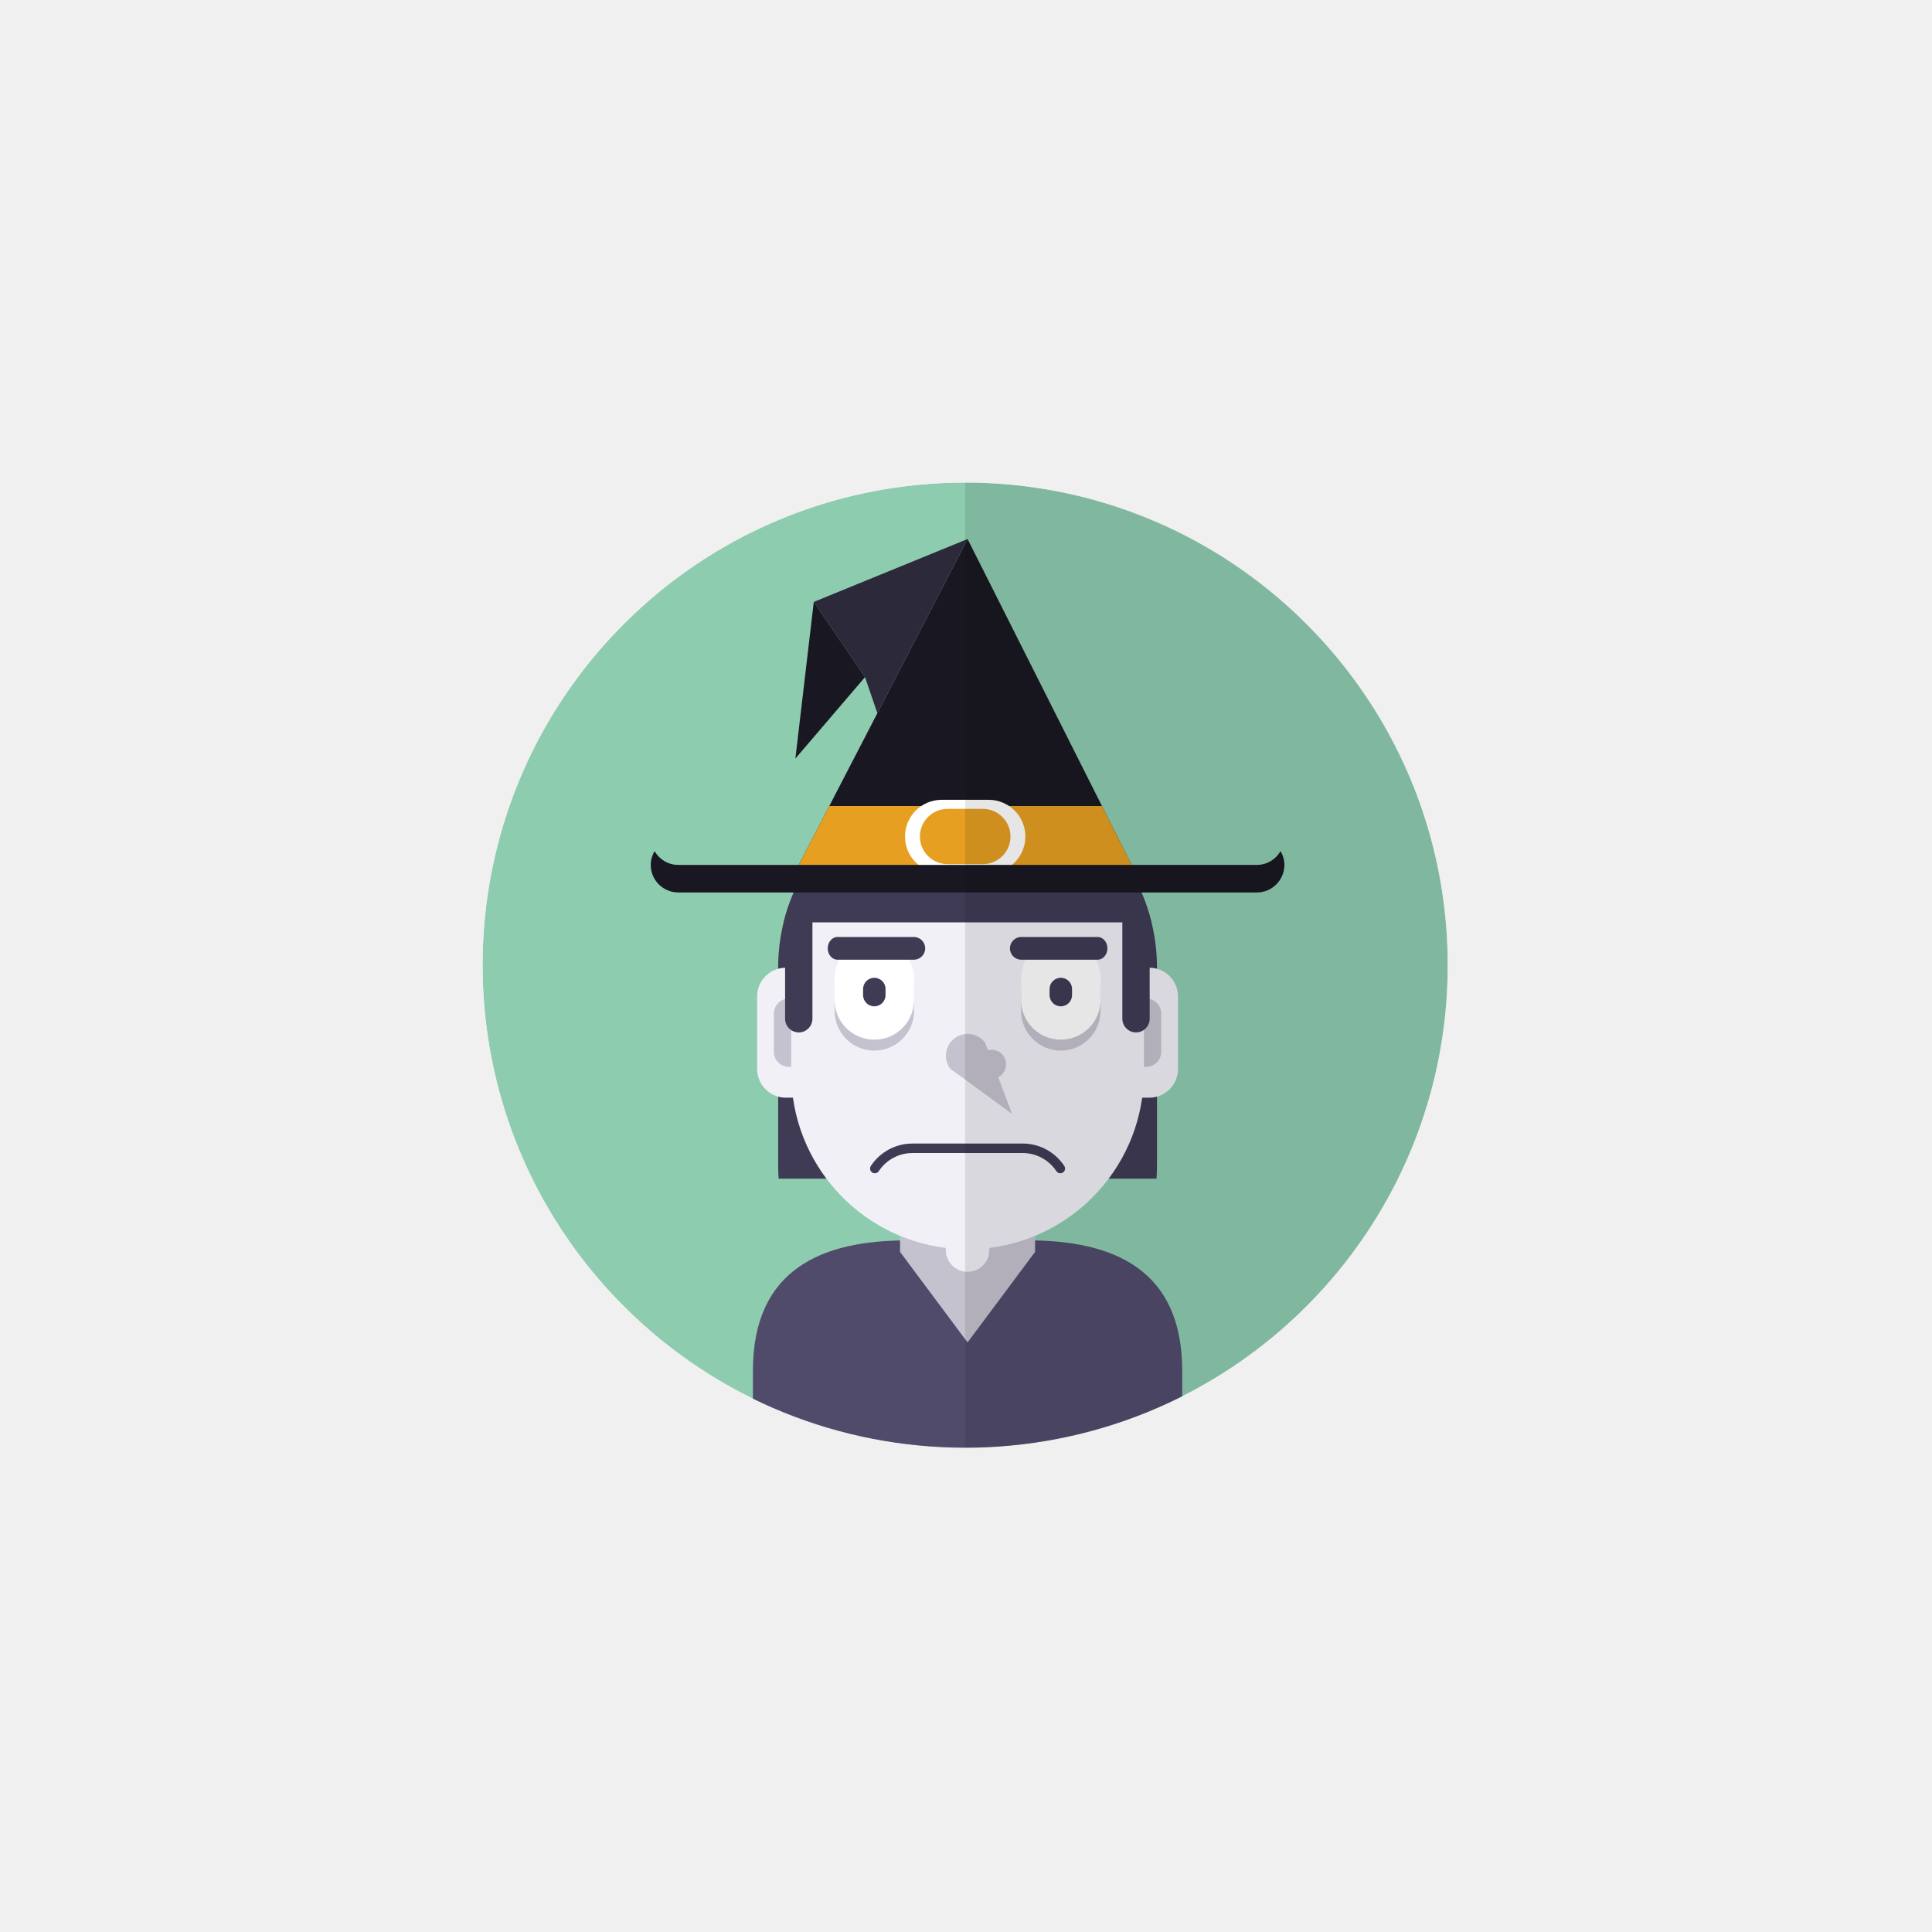
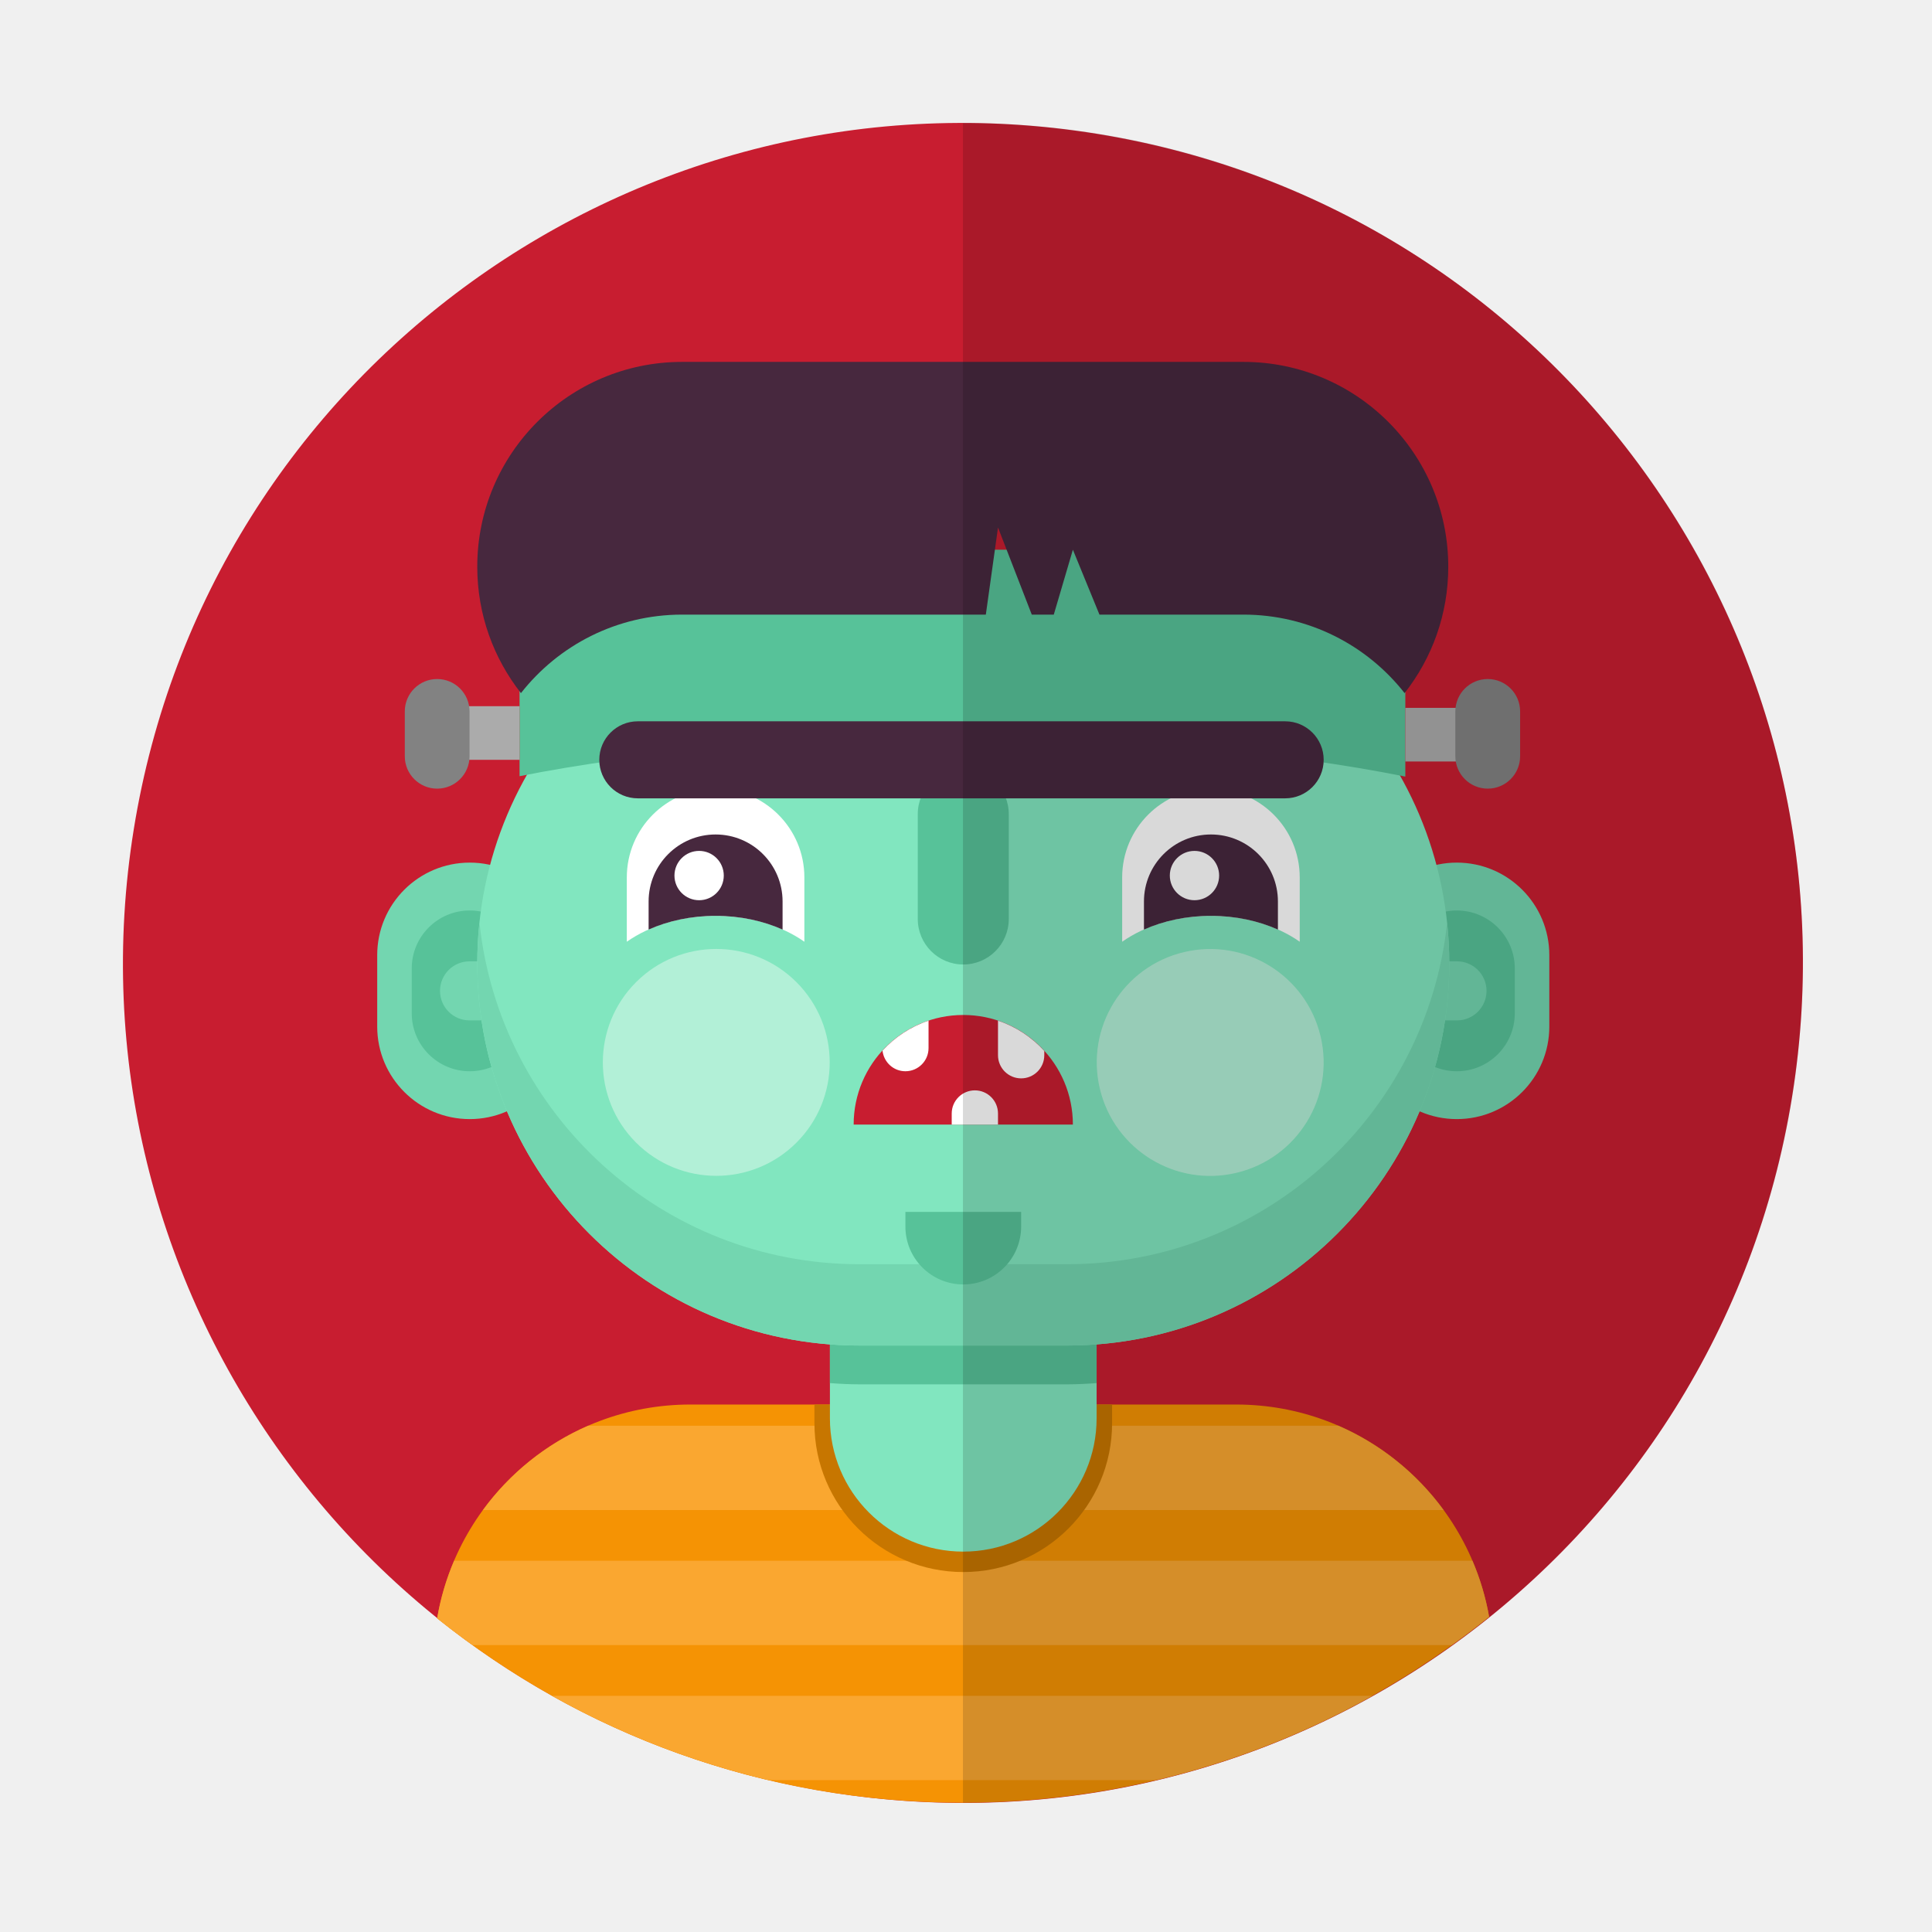
- <svg xmlns="http://www.w3.org/2000/svg" width="407" height="407" viewBox="0 0 407 407" fill="none">
-   <mask id="mask0_486_209" style="mask-type:luminance" maskUnits="userSpaceOnUse" x="101" y="101" width="204" height="204">
-     <path d="M304.98 203.32C304.98 147.175 259.465 101.66 203.32 101.66C147.175 101.66 101.66 147.175 101.66 203.32C101.66 259.466 147.175 304.98 203.32 304.98C259.465 304.98 304.98 259.466 304.98 203.32Z" fill="white" />
-   </mask>
-   <g mask="url(#mask0_486_209)">
-     <path d="M275.209 275.202C314.91 235.5 314.91 171.132 275.209 131.431C235.508 91.73 171.14 91.73 131.439 131.431C91.738 171.132 91.738 235.5 131.439 275.202C171.14 314.903 235.508 314.903 275.209 275.202Z" fill="#8ECCB0" />
-   </g>
-   <mask id="mask1_486_209" style="mask-type:luminance" maskUnits="userSpaceOnUse" x="101" y="101" width="204" height="204">
-     <path d="M275.209 275.202C314.91 235.5 314.91 171.132 275.209 131.431C235.508 91.73 171.14 91.73 131.439 131.431C91.738 171.132 91.738 235.5 131.439 275.202C171.14 314.903 235.508 314.903 275.209 275.202Z" fill="white" />
-   </mask>
-   <g mask="url(#mask1_486_209)">
-     <path d="M243.635 248.303C243.693 247.424 243.733 246.539 243.733 245.647V203.854C243.733 181.816 225.868 163.952 203.831 163.952C181.793 163.952 163.929 181.817 163.929 203.854V245.647C163.929 246.54 163.969 247.424 164.027 248.303H243.635Z" fill="#3F3B54" />
-     <path d="M174.371 225.185C174.371 228.529 171.661 231.24 168.317 231.24H165.555C162.211 231.24 159.5 228.529 159.5 225.185V209.914C159.5 206.57 162.211 203.86 165.555 203.86H168.317C171.661 203.86 174.371 206.571 174.371 209.914V225.185Z" fill="#F2F0F7" />
-     <path d="M248.158 225.185C248.158 228.529 245.447 231.24 242.104 231.24H239.342C235.998 231.24 233.287 228.529 233.287 225.185V209.914C233.287 206.57 235.998 203.86 239.342 203.86H242.104C245.447 203.86 248.158 206.571 248.158 209.914V225.185Z" fill="#F2F0F7" />
-     <path d="M170.846 221.565C170.846 223.325 169.421 224.751 167.662 224.751H166.21C164.451 224.751 163.025 223.325 163.025 221.565V213.535C163.025 211.777 164.451 210.351 166.21 210.351H167.662C169.42 210.351 170.846 211.776 170.846 213.535V221.565Z" fill="#C5C2CF" />
-     <path d="M244.633 221.565C244.633 223.325 243.207 224.751 241.449 224.751H239.996C238.238 224.751 236.812 223.325 236.812 221.565V213.535C236.812 211.777 238.238 210.351 239.996 210.351H241.449C243.207 210.351 244.633 211.776 244.633 213.535V221.565Z" fill="#C5C2CF" />
-     <path d="M249.049 294.679C249.049 316.113 234.484 333.486 216.517 333.486H191.143C173.176 333.486 158.612 316.113 158.612 294.679V288.774C158.612 267.342 173.176 261.301 191.143 261.301H216.517C234.484 261.301 249.049 267.342 249.049 288.774V294.679Z" fill="#504B6B" />
-     <path d="M203.829 282.802L189.608 263.73V255.041C189.608 247.189 195.975 240.822 203.829 240.822C211.684 240.822 218.05 247.189 218.05 255.041V263.73L203.829 282.802Z" fill="#C5C2CF" />
-     <path d="M203.829 167.692C183.311 167.692 166.68 184.324 166.68 204.841V226.029C166.68 244.994 180.891 260.625 199.242 262.886V263.335C199.242 265.868 201.296 267.921 203.829 267.921C206.362 267.921 208.415 265.868 208.415 263.335V262.886C226.767 260.624 240.978 244.993 240.978 226.029V204.841C240.978 184.324 224.347 167.692 203.829 167.692Z" fill="#F2F0F7" />
-     <path d="M171.147 214.612C171.147 216.203 169.858 217.492 168.268 217.492C166.677 217.492 165.388 216.203 165.388 214.612V199.781C165.388 198.19 166.677 190.229 168.268 190.229C169.858 190.229 171.147 191.518 171.147 193.109V214.612Z" fill="#3F3B54" />
-     <path d="M236.434 214.612C236.434 216.203 237.723 217.492 239.314 217.492C240.905 217.492 242.194 216.203 242.194 214.612V199.781C242.194 198.19 240.905 190.229 239.314 190.229C237.723 190.229 236.434 191.518 236.434 193.109V214.612Z" fill="#3F3B54" />
-     <path d="M242.573 194.302C238.292 176.878 222.574 163.95 203.83 163.95C185.085 163.95 169.368 176.878 165.087 194.302H242.573Z" fill="#3F3B54" />
-     <path d="M184.185 200.066C179.56 200.066 175.811 203.815 175.811 208.44V212.948C175.811 217.572 179.56 221.322 184.185 221.322C188.809 221.322 192.558 217.572 192.558 212.948V208.44C192.558 203.815 188.809 200.066 184.185 200.066Z" fill="#C5C2CF" />
-     <path d="M223.474 200.066C218.851 200.066 215.102 203.815 215.102 208.44V212.948C215.102 217.572 218.851 221.322 223.474 221.322C228.1 221.322 231.848 217.572 231.848 212.948V208.44C231.848 203.815 228.099 200.066 223.474 200.066Z" fill="#C5C2CF" />
-     <path d="M184.185 197.762C179.56 197.762 175.811 201.511 175.811 206.136V210.644C175.811 215.269 179.56 219.018 184.185 219.018C188.809 219.018 192.558 215.269 192.558 210.644V206.136C192.558 201.51 188.809 197.762 184.185 197.762Z" fill="white" />
-     <path d="M223.474 197.762C218.851 197.762 215.102 201.511 215.102 206.136V210.644C215.102 215.269 218.851 219.018 223.474 219.018C228.1 219.018 231.848 215.269 231.848 210.644V206.136C231.848 201.51 228.099 197.762 223.474 197.762Z" fill="white" />
-     <path d="M213.224 234.67L200.185 225.149C198.663 223.126 199.072 220.251 201.097 218.727C203.122 217.206 205.997 217.614 207.518 219.639L213.224 234.67Z" fill="#C5C2CF" />
-     <path d="M223.367 246.163C221.663 243.595 218.747 241.901 215.434 241.901H192.225C188.911 241.901 185.996 243.594 184.291 246.163" stroke="#3F3B54" stroke-width="2" stroke-miterlimit="10" stroke-linecap="round" stroke-linejoin="round" />
-     <path d="M184.185 205.986C182.877 205.986 181.818 207.046 181.818 208.353V209.628C181.818 210.936 182.878 211.995 184.185 211.995C185.493 211.995 186.552 210.935 186.552 209.628V208.353C186.553 207.045 185.493 205.986 184.185 205.986Z" fill="#3F3B54" />
-     <path d="M223.474 205.986C222.166 205.986 221.107 207.046 221.107 208.353V209.628C221.107 210.936 222.167 211.995 223.474 211.995C224.783 211.995 225.841 210.935 225.841 209.628V208.353C225.841 207.045 224.782 205.986 223.474 205.986Z" fill="#3F3B54" />
-     <path d="M192.507 197.384H176.431C175.293 197.384 174.371 198.457 174.371 199.78C174.371 201.104 175.293 202.176 176.431 202.176H192.507C193.83 202.176 194.903 201.103 194.903 199.78C194.903 198.457 193.83 197.384 192.507 197.384Z" fill="#3F3B54" />
-     <path d="M231.228 197.384H215.152C213.829 197.384 212.757 198.457 212.757 199.78C212.757 201.104 213.829 202.176 215.152 202.176H231.228C232.366 202.176 233.288 201.103 233.288 199.78C233.288 198.457 232.366 197.384 231.228 197.384Z" fill="#3F3B54" />
-     <path d="M211.947 224.213C211.947 225.91 210.569 227.287 208.872 227.287C207.174 227.287 205.798 225.91 205.798 224.213C205.798 222.516 207.174 221.139 208.872 221.139C210.569 221.139 211.947 222.516 211.947 224.213Z" fill="#C5C2CF" />
-     <path d="M238.611 182.643H168.047L203.83 113.552L238.611 182.643Z" fill="#191721" />
-     <path d="M174.697 169.802L168.047 182.643H238.611L232.147 169.802H174.697Z" fill="#E69F21" />
-     <path d="M203.83 113.552L171.432 126.802L182.225 142.646L184.829 150.239L203.83 113.552Z" fill="#2C293B" />
-     <path d="M171.432 126.802L167.556 159.802L182.225 142.646L171.432 126.802Z" fill="#191721" />
-     <path d="M208.274 168.49H198.384C194.113 168.49 190.652 171.952 190.652 176.222C190.652 180.492 194.113 183.954 198.384 183.954H208.274C212.544 183.954 216.006 180.492 216.006 176.222C216.007 171.952 212.544 168.49 208.274 168.49ZM207.052 182.043H199.607C196.393 182.043 193.787 179.437 193.787 176.222C193.787 173.007 196.393 170.401 199.607 170.401H207.052C210.266 170.401 212.872 173.007 212.872 176.222C212.872 179.437 210.265 182.043 207.052 182.043Z" fill="white" />
-     <path d="M264.767 182.204H142.89C140.748 182.204 138.897 181.029 137.891 179.302C137.392 180.158 137.086 181.141 137.086 182.204C137.086 185.409 139.685 188.007 142.89 188.007H264.767C267.973 188.007 270.571 185.409 270.571 182.204C270.571 181.141 270.265 180.158 269.766 179.302C268.762 181.029 266.91 182.204 264.767 182.204Z" fill="#191721" />
-   </g>
-   <path opacity="0.1" d="M203.329 101.654V304.978C259.475 304.978 304.991 259.462 304.991 203.316C304.991 147.17 259.475 101.654 203.329 101.654Z" fill="black" />
+ <svg xmlns="http://www.w3.org/2000/svg" width="254" height="254" viewBox="0 0 254 254" fill="none">
+   <path d="M235.605 144.187C245.32 83.984 204.391 27.304 144.188 17.59C83.984 7.875 27.305 48.804 17.59 109.007C7.875 169.21 48.804 225.89 109.008 235.605C169.211 245.319 225.891 204.39 235.605 144.187Z" fill="#C81D30" />
+   <path d="M126.5 237.005C152.735 237.005 176.829 227.849 195.774 212.567C192.995 196.709 179.165 184.653 162.51 184.653H90.772C74.048 184.653 60.171 196.809 57.474 212.766C76.381 227.928 100.378 237.005 126.5 237.005Z" fill="#F59304" />
+   <path d="M101.066 234.035H151.936C162.039 231.651 171.611 227.896 180.43 222.948H72.56C81.381 227.898 90.959 231.651 101.066 234.035Z" fill="#FAA730" />
+   <path d="M57.474 212.766C58.99 213.982 60.551 215.143 62.131 216.28H190.866C192.533 215.081 194.179 213.855 195.774 212.567C195.324 209.997 194.579 207.528 193.583 205.193H59.702C58.68 207.589 57.92 210.124 57.474 212.766Z" fill="#FAA730" />
+   <path d="M63.497 198.524H189.785C186.26 193.7 181.491 189.846 175.945 187.438H77.335C71.789 189.845 67.022 193.7 63.497 198.524Z" fill="#FAA730" />
+   <path d="M146.207 187.111V184.653H107.074V187.111C107.074 197.917 115.835 206.677 126.641 206.677C137.448 206.677 146.207 197.917 146.207 187.111Z" fill="#C77600" />
+   <path d="M144.172 186.459C144.172 196.141 136.322 203.991 126.64 203.991C116.957 203.991 109.108 196.141 109.108 186.459V175.211C109.108 165.529 116.958 157.679 126.64 157.679C136.322 157.679 144.172 165.529 144.172 175.211V186.459Z" fill="#81E6BF" />
+   <path d="M126.641 157.679C116.958 157.679 109.109 165.529 109.109 175.211V181.835C110.392 181.933 111.685 181.999 112.993 181.999H140.289C141.598 181.999 142.89 181.933 144.173 181.835V175.211C144.172 165.529 136.323 157.679 126.641 157.679Z" fill="#57C299" />
+   <path d="M73.92 134.964C73.92 141.682 68.474 147.128 61.756 147.128C55.038 147.128 49.592 141.682 49.592 134.964V125.572C49.592 118.854 55.038 113.408 61.756 113.408C68.474 113.408 73.92 118.854 73.92 125.572V134.964Z" fill="#73D6B0" />
+   <path d="M68.636 134.151H61.73C59.586 134.151 57.848 132.413 57.848 130.269C57.848 128.125 59.586 126.387 61.73 126.387H68.636C68.873 126.387 69.103 126.416 69.328 126.457C68.896 122.655 65.673 119.701 61.756 119.701C57.545 119.701 54.131 123.115 54.131 127.326V133.213C54.131 137.424 57.545 140.838 61.756 140.838C65.673 140.838 68.896 137.884 69.328 134.082C69.102 134.122 68.873 134.151 68.636 134.151Z" fill="#57C299" />
+   <path d="M179.361 134.964C179.361 141.682 184.806 147.128 191.525 147.128C198.244 147.128 203.689 141.682 203.689 134.964V125.572C203.689 118.854 198.244 113.408 191.525 113.408C184.806 113.408 179.361 118.854 179.361 125.572V134.964Z" fill="#73D6B0" />
+   <path d="M184.646 134.151H191.552C193.696 134.151 195.433 132.413 195.433 130.269C195.433 128.125 193.696 126.387 191.552 126.387H184.646C184.408 126.387 184.179 126.416 183.953 126.457C184.385 122.655 187.608 119.701 191.525 119.701C195.736 119.701 199.15 123.115 199.15 127.326V133.213C199.15 137.424 195.736 140.838 191.525 140.838C187.608 140.838 184.384 137.884 183.953 134.082C184.179 134.122 184.408 134.151 184.646 134.151Z" fill="#57C299" />
+   <path d="M190.535 126.651C190.535 154.401 168.039 176.898 140.289 176.898H112.993C85.243 176.898 62.746 154.401 62.746 126.651C62.746 98.9 85.243 76.403 112.993 76.403H140.289C168.039 76.403 190.535 98.9 190.535 126.651Z" fill="#81E6BF" />
+   <path d="M140.293 166.207H112.997C87.053 166.207 65.705 146.542 63.036 121.306C62.85 123.063 62.75 124.846 62.75 126.652C62.75 154.402 85.247 176.899 112.997 176.899H140.293C168.043 176.899 190.539 154.402 190.539 126.652C190.539 124.846 190.439 123.063 190.254 121.306C187.584 146.543 166.238 166.207 140.293 166.207Z" fill="#73D6B0" />
+   <path d="M126.406 97.034C148.662 97.034 169.03 98.941 184.76 102.098V72.272H68.306V102.047C84.001 98.921 104.27 97.034 126.406 97.034Z" fill="#57C299" />
+   <path d="M134.249 159.327V161.256C134.249 165.458 130.843 168.864 126.641 168.864C122.439 168.864 119.033 165.458 119.033 161.256V159.327H134.249Z" fill="#57C299" />
+   <path d="M94.079 120.405C98.635 120.405 102.76 121.706 105.751 123.81V115.355C105.751 108.909 100.525 103.683 94.079 103.683C87.633 103.683 82.407 108.909 82.407 115.355V123.81C85.398 121.707 89.523 120.405 94.079 120.405Z" fill="white" />
+   <path d="M94.079 109.709C89.216 109.709 85.273 113.651 85.273 118.515V122.211C87.824 121.074 90.838 120.406 94.079 120.406C97.32 120.406 100.333 121.074 102.885 122.211V118.515C102.885 113.651 98.942 109.709 94.079 109.709Z" fill="#47283E" />
+   <path d="M91.913 118.352C93.703 118.352 95.155 116.901 95.155 115.11C95.155 113.32 93.703 111.868 91.913 111.868C90.122 111.868 88.671 113.32 88.671 115.11C88.671 116.901 90.122 118.352 91.913 118.352Z" fill="white" />
+   <path d="M159.203 120.405C163.759 120.405 167.884 121.706 170.875 123.81V115.355C170.875 108.909 165.648 103.683 159.203 103.683C152.756 103.683 147.531 108.909 147.531 115.355V123.81C150.522 121.707 154.647 120.405 159.203 120.405Z" fill="white" />
+   <path d="M159.203 109.709C154.34 109.709 150.396 113.651 150.396 118.515V122.211C152.948 121.074 155.961 120.406 159.203 120.406C162.443 120.406 165.457 121.074 168.008 122.211V118.515C168.008 113.651 164.067 109.709 159.203 109.709Z" fill="#47283E" />
+   <path d="M157.038 118.352C158.828 118.352 160.28 116.901 160.28 115.11C160.28 113.32 158.828 111.868 157.038 111.868C155.247 111.868 153.796 113.32 153.796 115.11C153.796 116.901 155.247 118.352 157.038 118.352Z" fill="white" />
+   <path d="M104.714 150.219C110.538 144.394 110.538 134.951 104.714 129.127C98.89 123.303 89.447 123.303 83.623 129.127C77.799 134.951 77.799 144.394 83.623 150.219C89.447 156.043 98.89 156.043 104.714 150.219Z" fill="#B2F0D7" />
+   <path d="M162.554 154.193C170.567 152.288 175.52 144.248 173.615 136.235C171.711 128.221 163.671 123.269 155.657 125.173C147.644 127.077 142.691 135.117 144.596 143.131C146.5 151.144 154.54 156.097 162.554 154.193Z" fill="#B2F0D7" />
+   <path d="M132.622 120.82C132.622 124.123 129.944 126.801 126.641 126.801C123.337 126.801 120.66 124.123 120.66 120.82V107.034C120.66 103.731 123.338 101.053 126.641 101.053C129.944 101.053 132.622 103.731 132.622 107.034V120.82Z" fill="#57C299" />
+   <path d="M112.229 147.85C112.229 139.891 118.681 133.439 126.64 133.439C134.6 133.439 141.052 139.892 141.052 147.85H112.229Z" fill="#C81D30" />
+   <path d="M122.075 137.794V134.189C119.728 134.973 117.657 136.345 116.023 138.129C116.192 139.65 117.466 140.837 119.032 140.837C120.713 140.837 122.075 139.475 122.075 137.794Z" fill="white" />
+   <path d="M134.25 141.773C135.93 141.773 137.292 140.411 137.292 138.73V138.167C135.652 136.365 133.569 134.979 131.207 134.189V138.73C131.207 140.411 132.569 141.773 134.25 141.773Z" fill="white" />
+   <path d="M125.122 147.851H131.207V146.393C131.207 144.712 129.845 143.35 128.165 143.35C126.483 143.35 125.122 144.712 125.122 146.393V147.851Z" fill="white" />
+   <path d="M174.024 99.893C174.024 102.69 171.756 104.957 168.96 104.957H83.853C81.056 104.957 78.789 102.689 78.789 99.893C78.789 97.096 81.057 94.829 83.853 94.829H168.96C171.756 94.829 174.024 97.096 174.024 99.893Z" fill="#47283E" />
+   <path d="M68.307 92.842H57.474V99.894H68.307V92.842Z" fill="#ABABAB" />
+   <path d="M61.73 99.427C61.73 101.777 59.824 103.683 57.474 103.683C55.123 103.683 53.218 101.777 53.218 99.427V93.528C53.218 91.177 55.124 89.272 57.474 89.272C59.825 89.272 61.73 91.177 61.73 93.528V99.427Z" fill="#828282" />
+   <path d="M195.594 93.062H184.76V100.114H195.594V93.062Z" fill="#ABABAB" />
+   <path d="M191.336 93.528C191.336 91.178 193.242 89.272 195.594 89.272C197.944 89.272 199.85 91.178 199.85 93.528V99.427C199.85 101.778 197.944 103.683 195.594 103.683C193.242 103.683 191.336 101.778 191.336 99.427V93.528Z" fill="#828282" />
+   <path d="M163.472 47.578H89.679C74.804 47.578 62.746 59.636 62.746 74.511C62.746 80.781 64.894 86.546 68.488 91.123C73.419 84.842 81.074 80.803 89.679 80.803H129.607L131.208 69.351L135.648 80.803H138.541L141.052 72.273L144.545 80.803H163.472C172.076 80.803 179.733 84.843 184.663 91.123C188.256 86.546 190.404 80.781 190.404 74.511C190.405 59.636 178.347 47.578 163.472 47.578Z" fill="#47283E" />
+   <path opacity="0.15" d="M126.6 16.163V237.004C187.584 237.004 237.021 187.567 237.021 126.584C237.021 65.6 187.584 16.163 126.6 16.163Z" fill="black" />
</svg>
